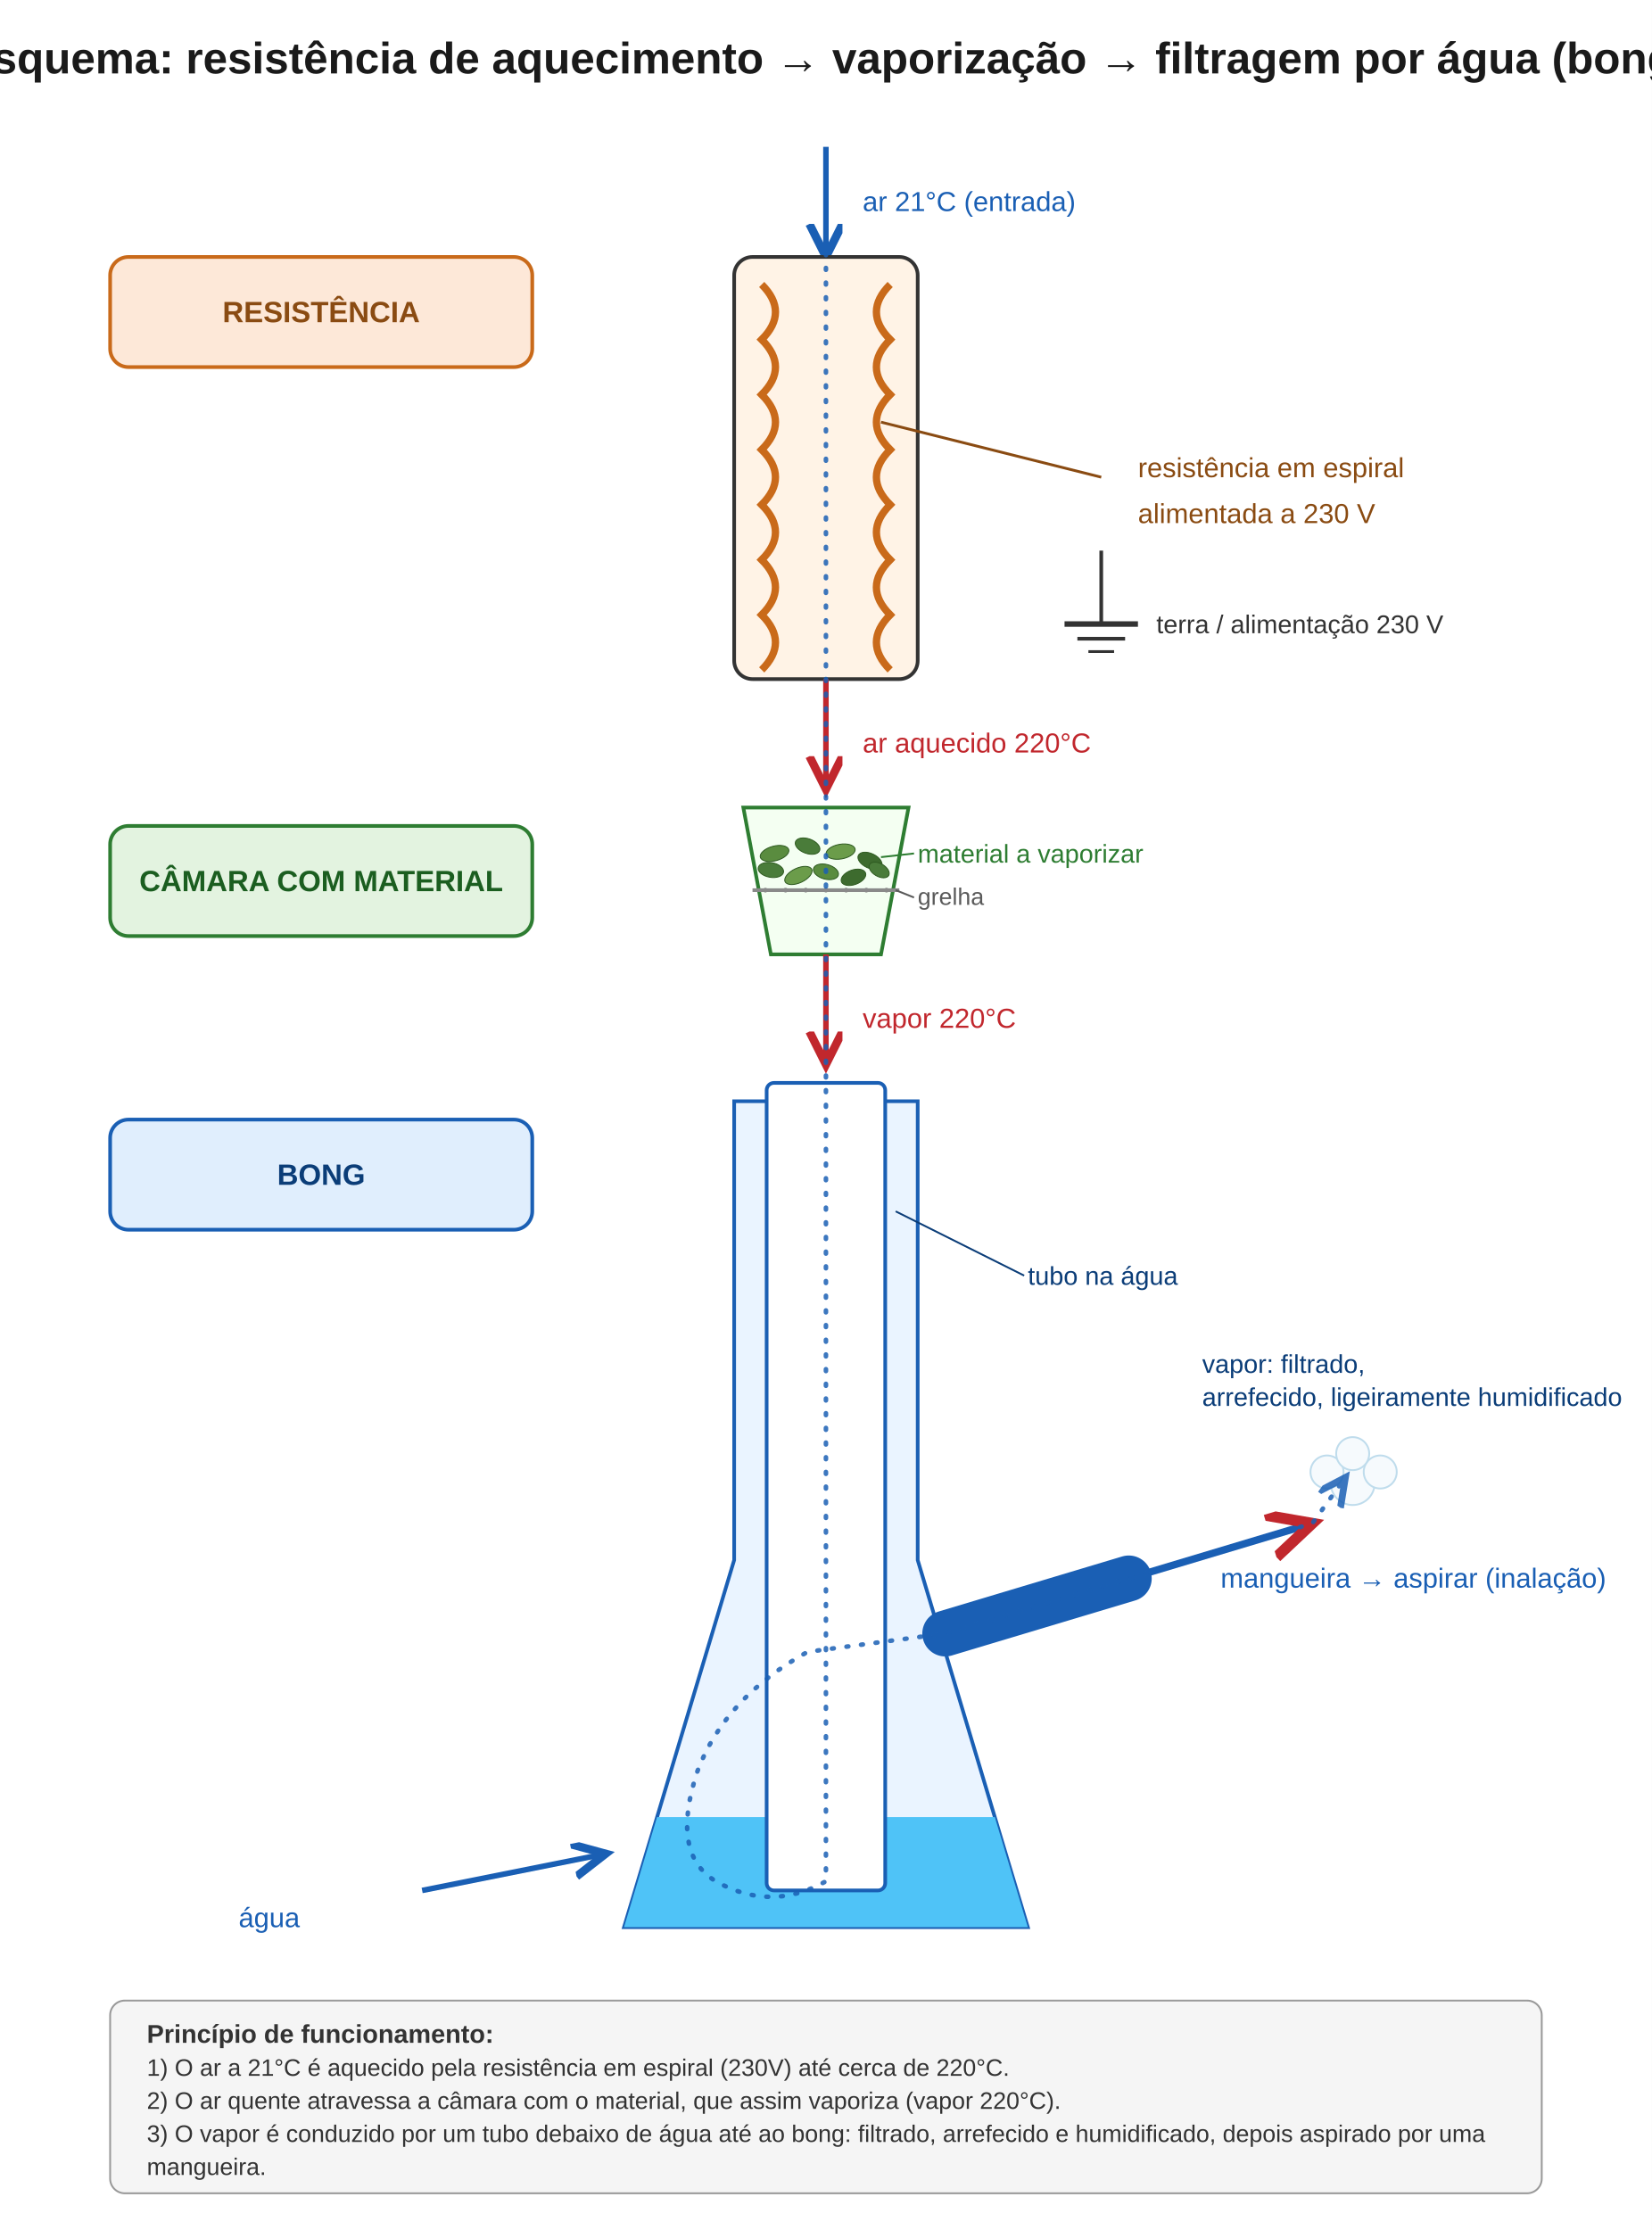
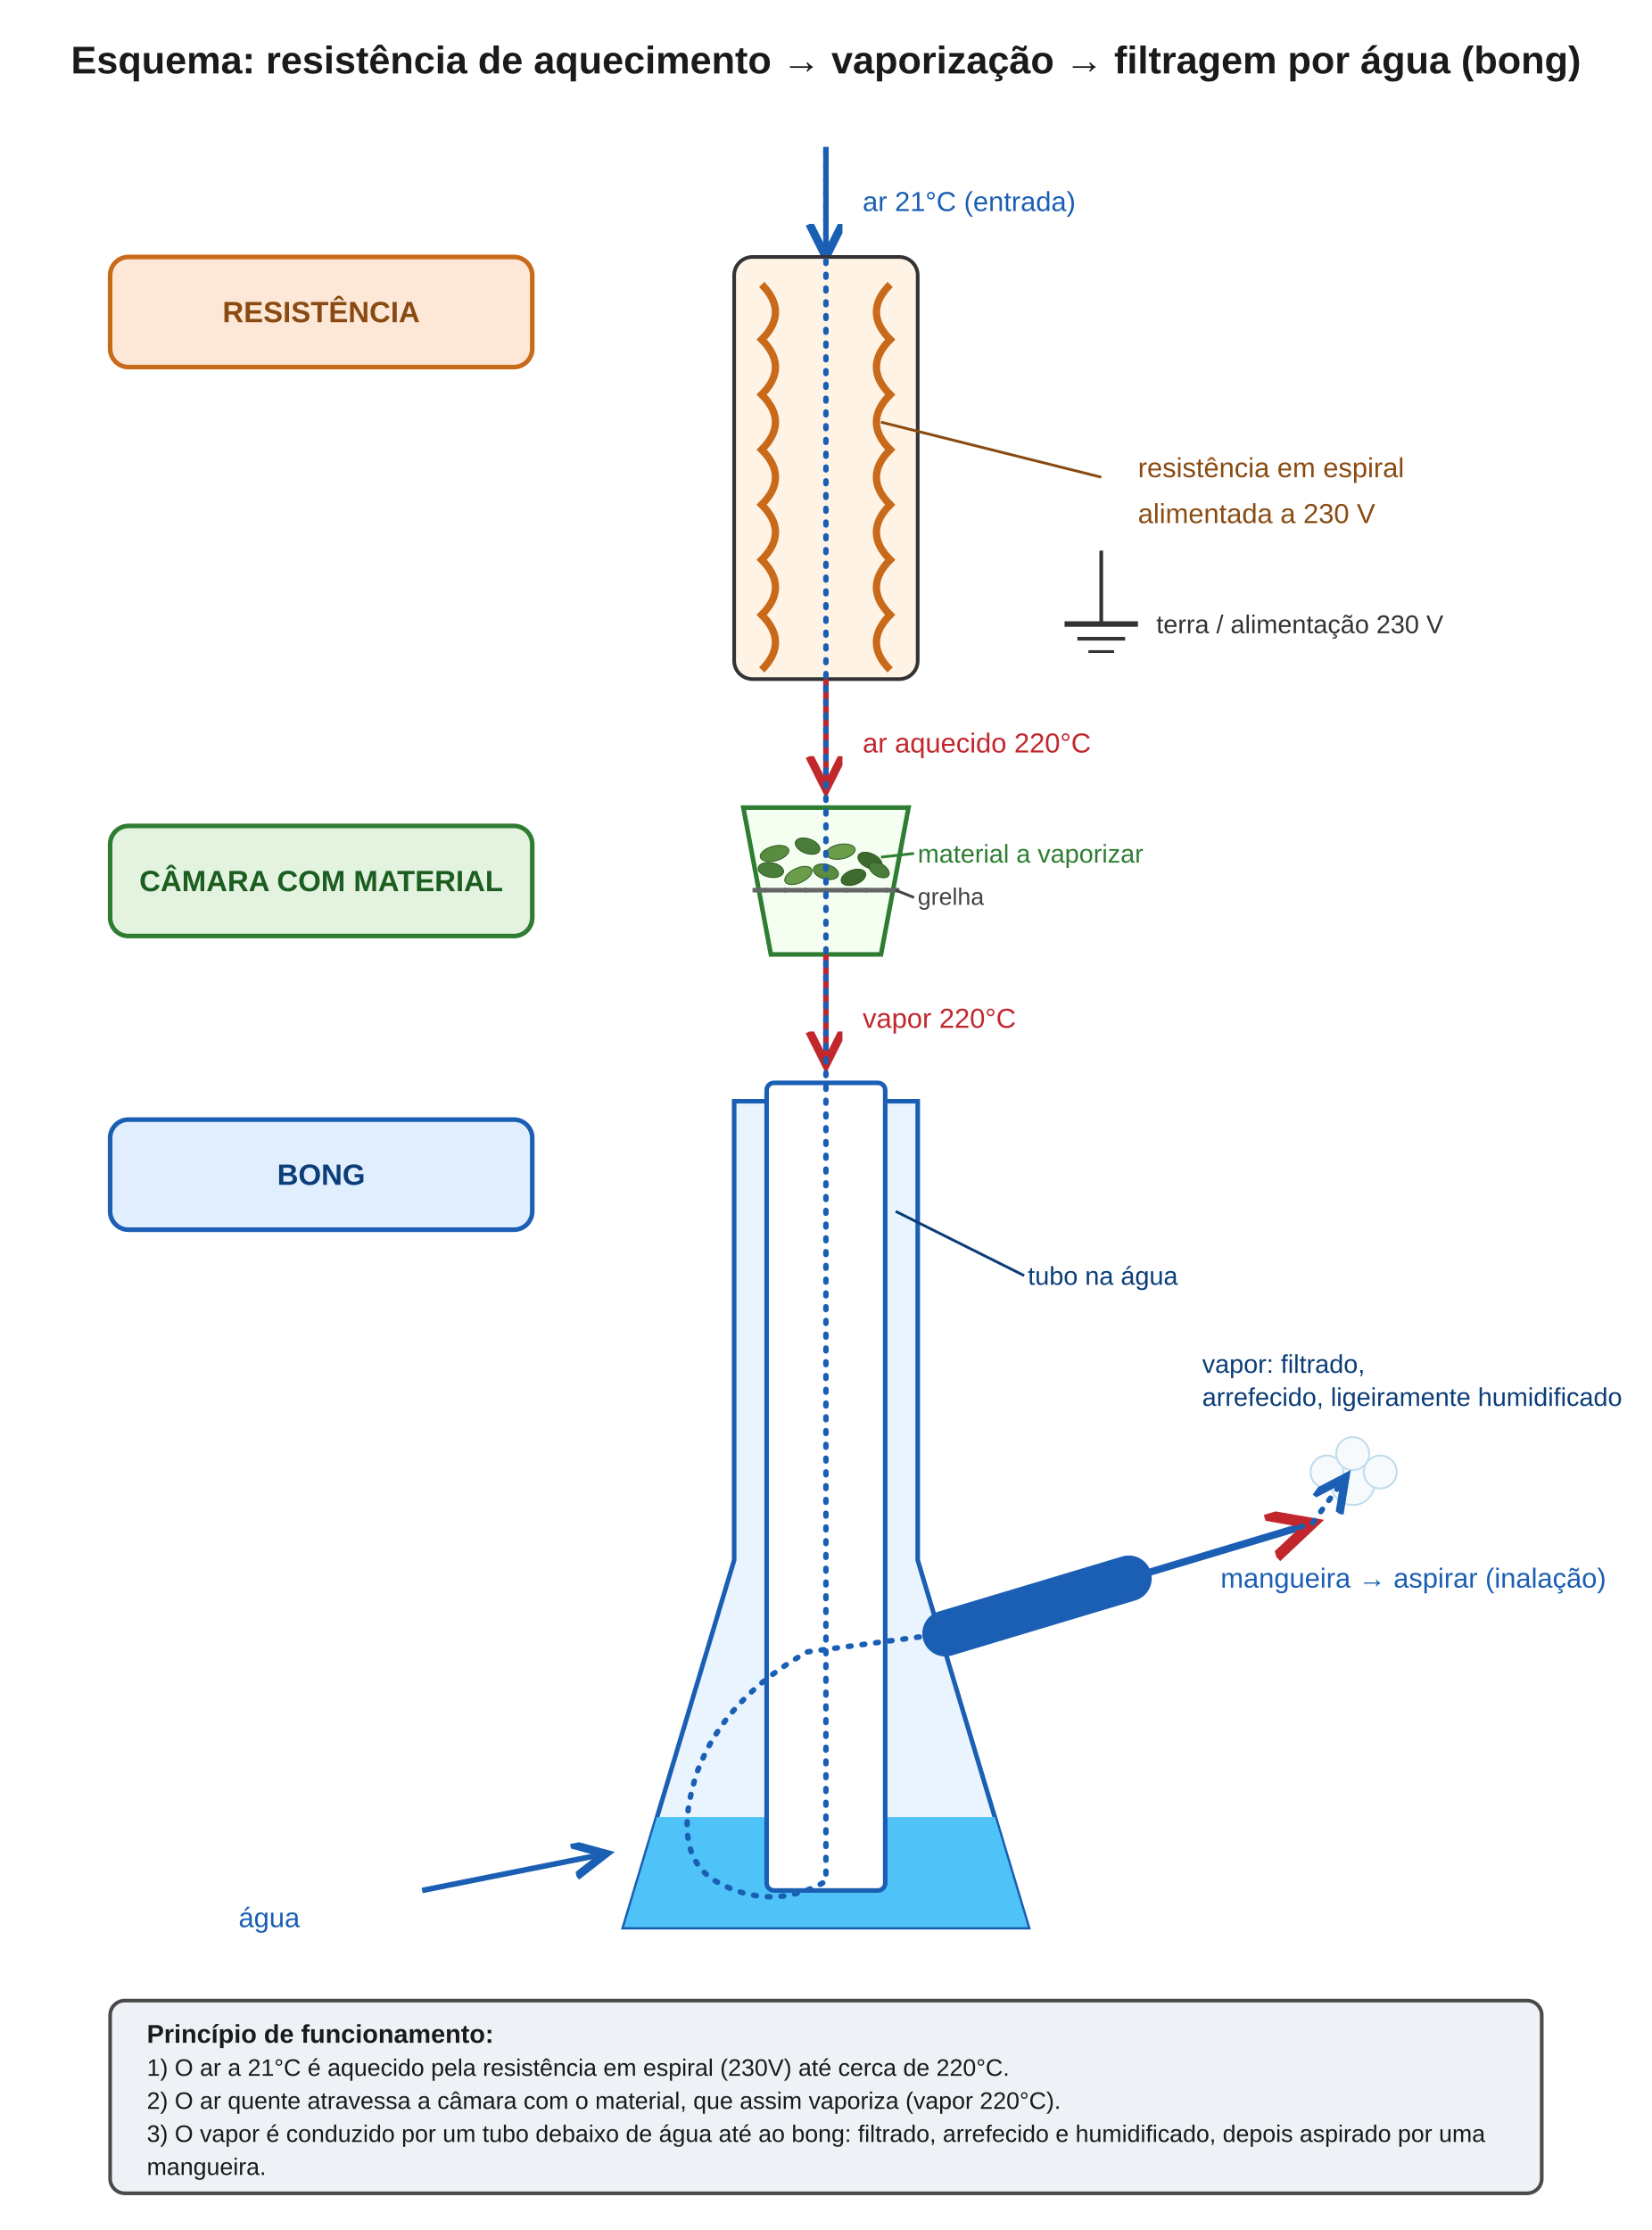
<svg xmlns="http://www.w3.org/2000/svg" width="900" height="1215" viewBox="0 0 900 1215" font-family="Arial, sans-serif">
  <rect width="900" height="1215" fill="#ffffff" />
-   <text x="450" y="40" text-anchor="middle" font-size="24" font-weight="bold" fill="#1a1a1a">Esquema: resistência de aquecimento → vaporização → filtragem por água (bong)</text>
-   <rect x="60" y="140" width="230" height="60" rx="10" fill="#fde8d8" stroke="#c96a1a" stroke-width="2" />
+   <text x="450" y="40" text-anchor="middle" font-size="21" font-weight="bold" fill="#1a1a1a">Esquema: resistência de aquecimento → vaporização → filtragem por água (bong)</text>
+   <rect x="60" y="140" width="230" height="60" rx="10" fill="#fde8d8" stroke="#c96a1a" stroke-width="2.5" />
  <text x="175" y="170" text-anchor="middle" dominant-baseline="central" font-size="16" font-weight="bold" fill="#8a4b12">RESISTÊNCIA</text>
  <line x1="450" y1="80" x2="450" y2="140" stroke="#1a5fb4" stroke-width="3" marker-end="url(#arrowblue)" />
  <text x="470" y="115" font-size="15" fill="#1a5fb4">ar 21°C (entrada)</text>
  <rect x="400" y="140" width="100" height="230" rx="10" fill="#fff3e6" stroke="#333" stroke-width="2" />
  <path d="M 415 155 q 15 15 0 30 q 15 15 0 30 q 15 15 0 30 q 15 15 0 30 q 15 15 0 30 q 15 15 0 30 q 15 15 0 30" fill="none" stroke="#c96a1a" stroke-width="4" />
  <path d="M 485 155 q -15 15 0 30 q -15 15 0 30 q -15 15 0 30 q -15 15 0 30 q -15 15 0 30 q -15 15 0 30 q -15 15 0 30" fill="none" stroke="#c96a1a" stroke-width="4" />
  <text x="620" y="260" font-size="15" fill="#8a4b12">resistência em espiral</text>
  <text x="620" y="285" font-size="15" fill="#8a4b12">alimentada a 230 V</text>
  <line x1="600" y1="260" x2="480" y2="230" stroke="#8a4b12" stroke-width="1.5" />
  <line x1="600" y1="300" x2="600" y2="340" stroke="#333" stroke-width="2" />
  <line x1="580" y1="340" x2="620" y2="340" stroke="#333" stroke-width="3" />
  <line x1="587" y1="348" x2="613" y2="348" stroke="#333" stroke-width="2" />
  <line x1="593" y1="355" x2="607" y2="355" stroke="#333" stroke-width="1.5" />
  <text x="630" y="345" font-size="14" fill="#333">terra / alimentação 230 V</text>
  <line x1="450" y1="370" x2="450" y2="430" stroke="#c1272d" stroke-width="3" marker-end="url(#arrow)" />
  <text x="470" y="410" font-size="15" fill="#c1272d">ar aquecido 220°C</text>
-   <rect x="60" y="450" width="230" height="60" rx="10" fill="#e3f3e0" stroke="#2e7d32" stroke-width="2" />
+   <rect x="60" y="450" width="230" height="60" rx="10" fill="#e3f3e0" stroke="#2e7d32" stroke-width="2.5" />
  <text x="175" y="480" text-anchor="middle" dominant-baseline="central" font-size="16" font-weight="bold" fill="#1b5e20">CÂMARA COM MATERIAL</text>
-   <path d="M 405 440 L 495 440 L 480 520 L 420 520 Z" fill="#f4fff2" stroke="#2e7d32" stroke-width="2" />
+   <path d="M 405 440 L 495 440 L 480 520 L 420 520 Z" fill="#f4fff2" stroke="#2e7d32" stroke-width="2.5" />
  <g stroke="#2e5a20" stroke-width="0.5">
    <ellipse cx="422" cy="465" rx="8" ry="4" fill="#5a8c3f" transform="rotate(-15 422 465)" />
    <ellipse cx="440" cy="461" rx="7" ry="4" fill="#4a7c3a" transform="rotate(20 440 461)" />
    <ellipse cx="458" cy="464" rx="8" ry="4" fill="#6b9c4a" transform="rotate(-10 458 464)" />
    <ellipse cx="474" cy="469" rx="7" ry="4" fill="#3d6b2e" transform="rotate(25 474 469)" />
    <ellipse cx="420" cy="474" rx="7" ry="4" fill="#4a7c3a" transform="rotate(10 420 474)" />
    <ellipse cx="435" cy="477" rx="8" ry="4" fill="#6b9c4a" transform="rotate(-25 435 477)" />
    <ellipse cx="450" cy="475" rx="7" ry="4" fill="#5a8c3f" transform="rotate(15 450 475)" />
    <ellipse cx="465" cy="478" rx="7" ry="4" fill="#3d6b2e" transform="rotate(-20 465 478)" />
    <ellipse cx="479" cy="474" rx="6" ry="3.5" fill="#4a7c3a" transform="rotate(30 479 474)" />
  </g>
-   <line x1="410" y1="485" x2="490" y2="485" stroke="#8a8a8a" stroke-width="2" />
-   <g fill="#8a8a8a">
+   <line x1="410" y1="485" x2="490" y2="485" stroke="#666666" stroke-width="2.5" />
+   <g fill="#666666">
    <circle cx="417" cy="485" r="1.3" />
    <circle cx="428" cy="485" r="1.3" />
    <circle cx="439" cy="485" r="1.3" />
    <circle cx="450" cy="485" r="1.3" />
    <circle cx="461" cy="485" r="1.3" />
    <circle cx="472" cy="485" r="1.3" />
    <circle cx="483" cy="485" r="1.3" />
  </g>
  <text x="500" y="470" font-size="14" fill="#2e7d32">material a vaporizar</text>
-   <line x1="498" y1="465" x2="480" y2="467" stroke="#2e7d32" stroke-width="1" />
-   <text x="500" y="493" font-size="13" fill="#5a5a5a">grelha</text>
-   <line x1="498" y1="489" x2="488" y2="485" stroke="#5a5a5a" stroke-width="1" />
+   <line x1="498" y1="465" x2="480" y2="467" stroke="#2e7d32" stroke-width="1.5" />
+   <text x="500" y="493" font-size="13" fill="#444444">grelha</text>
+   <line x1="498" y1="489" x2="488" y2="485" stroke="#444444" stroke-width="1.5" />
  <line x1="450" y1="520" x2="450" y2="580" stroke="#c1272d" stroke-width="3" marker-end="url(#arrow)" />
  <text x="470" y="560" font-size="15" fill="#c1272d">vapor 220°C</text>
-   <rect x="60" y="610" width="230" height="60" rx="10" fill="#e0eefd" stroke="#1a5fb4" stroke-width="2" />
+   <rect x="60" y="610" width="230" height="60" rx="10" fill="#e0eefd" stroke="#1a5fb4" stroke-width="2.5" />
  <text x="175" y="640" text-anchor="middle" dominant-baseline="central" font-size="16" font-weight="bold" fill="#0b3d78">BONG</text>
-   <path d="M 400 600 L 400 850 L 340 1050 L 560 1050 L 500 850 L 500 600 Z" fill="#eaf4ff" stroke="#1a5fb4" stroke-width="2" />
+   <path d="M 400 600 L 400 850 L 340 1050 L 560 1050 L 500 850 L 500 600 Z" fill="#eaf4ff" stroke="#1a5fb4" stroke-width="2.5" />
  <path d="M 358 990 L 340 1050 L 560 1050 L 542 990 Z" fill="#4fc3f7" stroke="none" />
-   <rect x="417.7" y="590" width="64.6" height="440" rx="4" fill="#ffffff" stroke="#1a5fb4" stroke-width="2" />
+   <rect x="417.7" y="590" width="64.6" height="440" rx="4" fill="#ffffff" stroke="#1a5fb4" stroke-width="2.5" />
  <text x="560" y="700" font-size="14" fill="#0b3d78">tubo na água</text>
-   <line x1="558" y1="695" x2="488" y2="660" stroke="#0b3d78" stroke-width="1" />
+   <line x1="558" y1="695" x2="488" y2="660" stroke="#0b3d78" stroke-width="1.5" />
  <path d="M 515 890 L 615 860" stroke="#1a5fb4" stroke-width="25" fill="none" stroke-linecap="round" />
  <line x1="615" y1="860" x2="715" y2="830" stroke="#1a5fb4" stroke-width="4" marker-end="url(#arrow)" />
  <text x="665" y="865" font-size="15" fill="#1a5fb4">mangueira → aspirar (inalação)</text>
  <g opacity="0.9">
    <circle cx="737" cy="808" r="12" fill="#f5fafd" stroke="#b8d8ea" stroke-width="1" />
    <circle cx="752" cy="802" r="9" fill="#f5fafd" stroke="#b8d8ea" stroke-width="1" />
    <circle cx="723" cy="802" r="9" fill="#f5fafd" stroke="#b8d8ea" stroke-width="1" />
    <circle cx="737" cy="792" r="9" fill="#f5fafd" stroke="#b8d8ea" stroke-width="1" />
  </g>
  <text x="655" y="748" font-size="14" fill="#0b3d78">vapor: filtrado,</text>
  <text x="655" y="766" font-size="14" fill="#0b3d78">arrefecido, ligeiramente humidificado</text>
-   <path d="M 450 82 L 450 1010 L 450 1025 Q 420 1042 390 1025 Q 365 1010 380 965 Q 395 925 440 900 L 515 890 L 615 860 L 715 830 L 733 805" fill="none" stroke="#1a5fb4" stroke-width="2.5" stroke-linecap="round" stroke-dasharray="1,7" opacity="0.85" marker-end="url(#arrowblue)" />
+   <path d="M 450 82 L 450 1010 L 450 1025 Q 420 1042 390 1025 Q 365 1010 380 965 Q 395 925 440 900 L 515 890 L 615 860 L 715 830 L 733 805" fill="none" stroke="#1a5fb4" stroke-width="3" stroke-linecap="round" stroke-dasharray="1.5,6" opacity="1" marker-end="url(#arrowblue)" />
  <line x1="230" y1="1030" x2="330" y2="1010" stroke="#1a5fb4" stroke-width="3" marker-end="url(#arrowblue)" />
  <text x="130" y="1050" font-size="15" fill="#1a5fb4">água</text>
  <defs>
    <marker id="arrow" markerWidth="10" markerHeight="10" refX="6" refY="3" orient="auto" markerUnits="strokeWidth">
      <path d="M0,0 L6,3 L0,6" fill="none" stroke="#c1272d" stroke-width="1.5" />
    </marker>
    <marker id="arrowblue" markerWidth="10" markerHeight="10" refX="6" refY="3" orient="auto" markerUnits="strokeWidth">
      <path d="M0,0 L6,3 L0,6" fill="none" stroke="#1a5fb4" stroke-width="1.5" />
    </marker>
  </defs>
-   <rect x="60" y="1090" width="780" height="105" rx="8" fill="#f5f5f5" stroke="#999" stroke-width="1" />
-   <text x="80" y="1113" font-size="14" fill="#333" font-weight="bold">Princípio de funcionamento:</text>
-   <text x="80" y="1131" font-size="13" fill="#333">1) O ar a 21°C é aquecido pela resistência em espiral (230V) até cerca de 220°C.</text>
-   <text x="80" y="1149" font-size="13" fill="#333">2) O ar quente atravessa a câmara com o material, que assim vaporiza (vapor 220°C).</text>
-   <text x="80" y="1167" font-size="13" fill="#333">3) O vapor é conduzido por um tubo debaixo de água até ao bong: filtrado, arrefecido e humidificado, depois aspirado por uma</text>
-   <text x="80" y="1185" font-size="13" fill="#333">mangueira.</text>
+   <rect x="60" y="1090" width="780" height="105" rx="8" fill="#eef2f7" stroke="#4a4a4a" stroke-width="2" />
+   <text x="80" y="1113" font-size="14" fill="#1a1a1a" font-weight="bold">Princípio de funcionamento:</text>
+   <text x="80" y="1131" font-size="13" fill="#1a1a1a">1) O ar a 21°C é aquecido pela resistência em espiral (230V) até cerca de 220°C.</text>
+   <text x="80" y="1149" font-size="13" fill="#1a1a1a">2) O ar quente atravessa a câmara com o material, que assim vaporiza (vapor 220°C).</text>
+   <text x="80" y="1167" font-size="13" fill="#1a1a1a">3) O vapor é conduzido por um tubo debaixo de água até ao bong: filtrado, arrefecido e humidificado, depois aspirado por uma</text>
+   <text x="80" y="1185" font-size="13" fill="#1a1a1a">mangueira.</text>
</svg>
